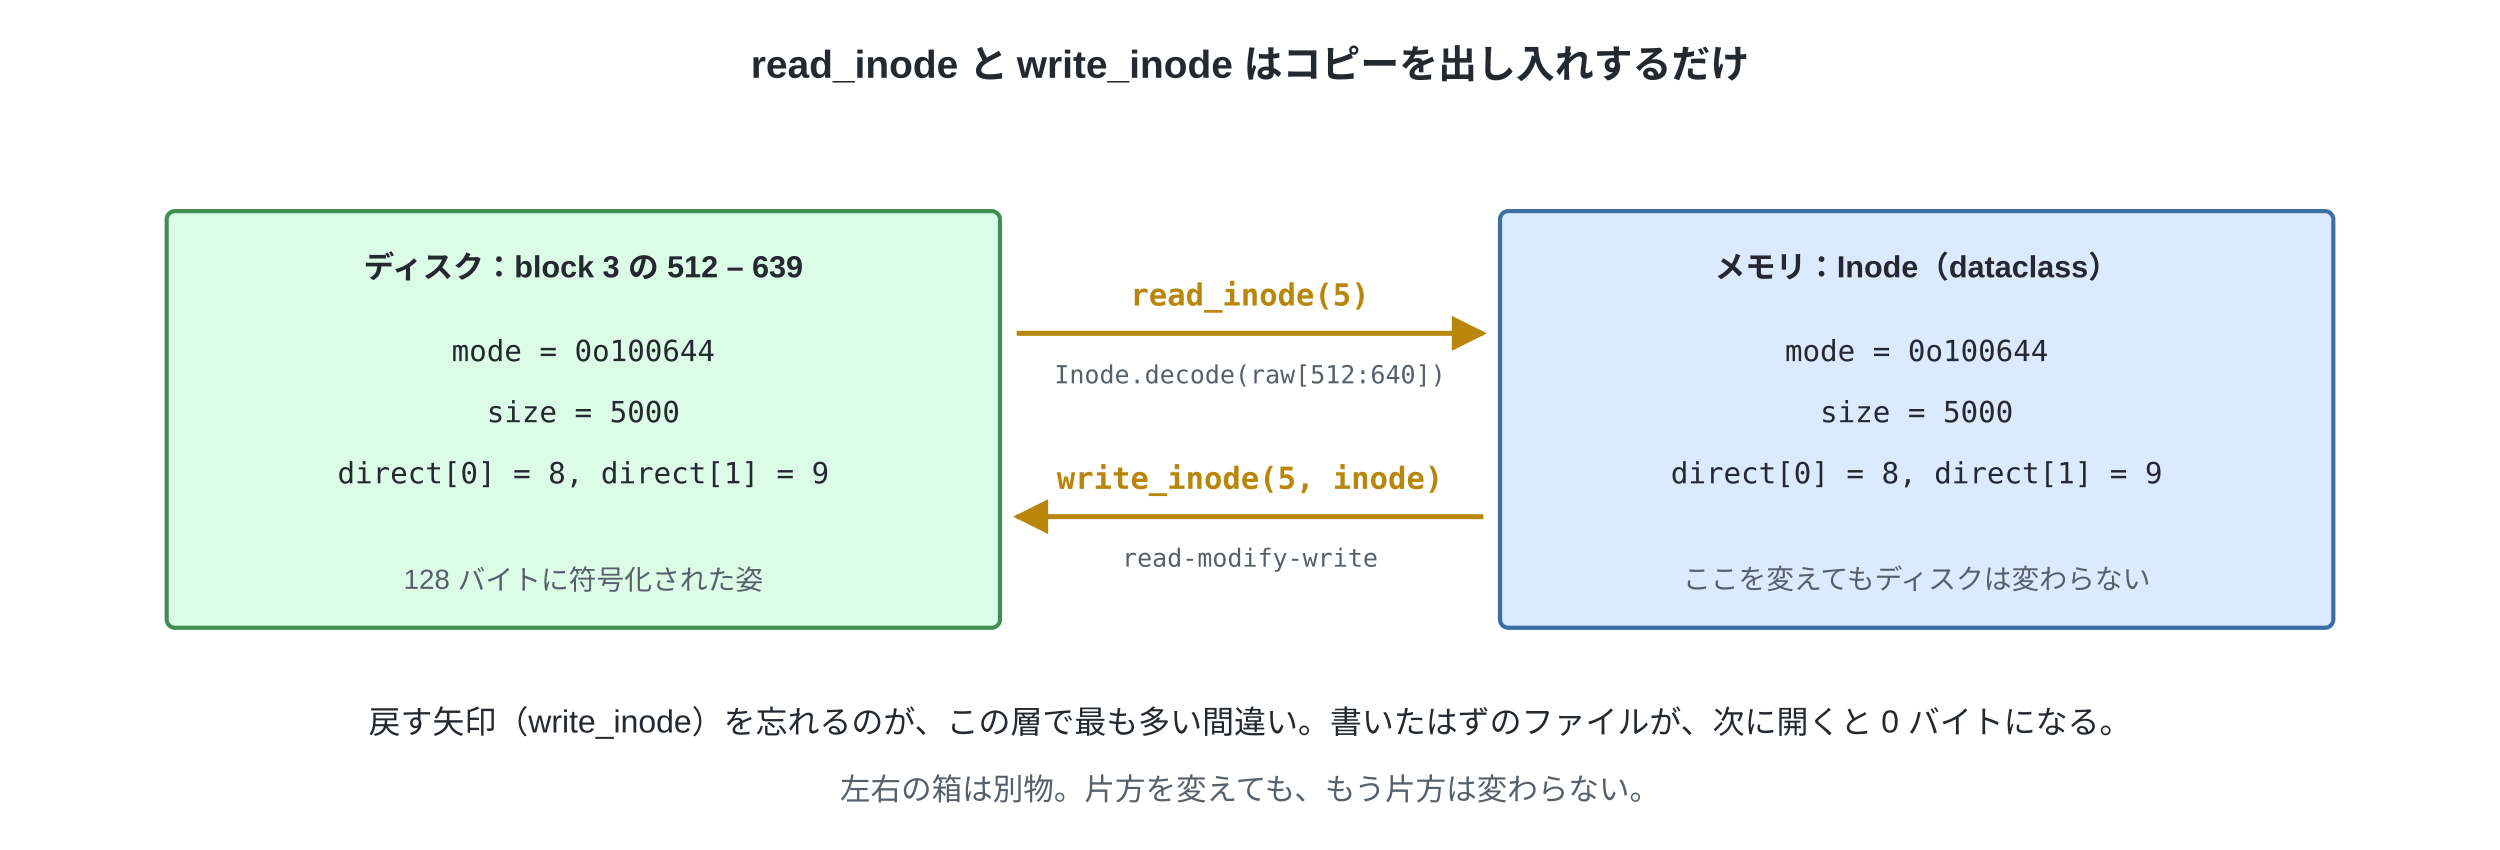
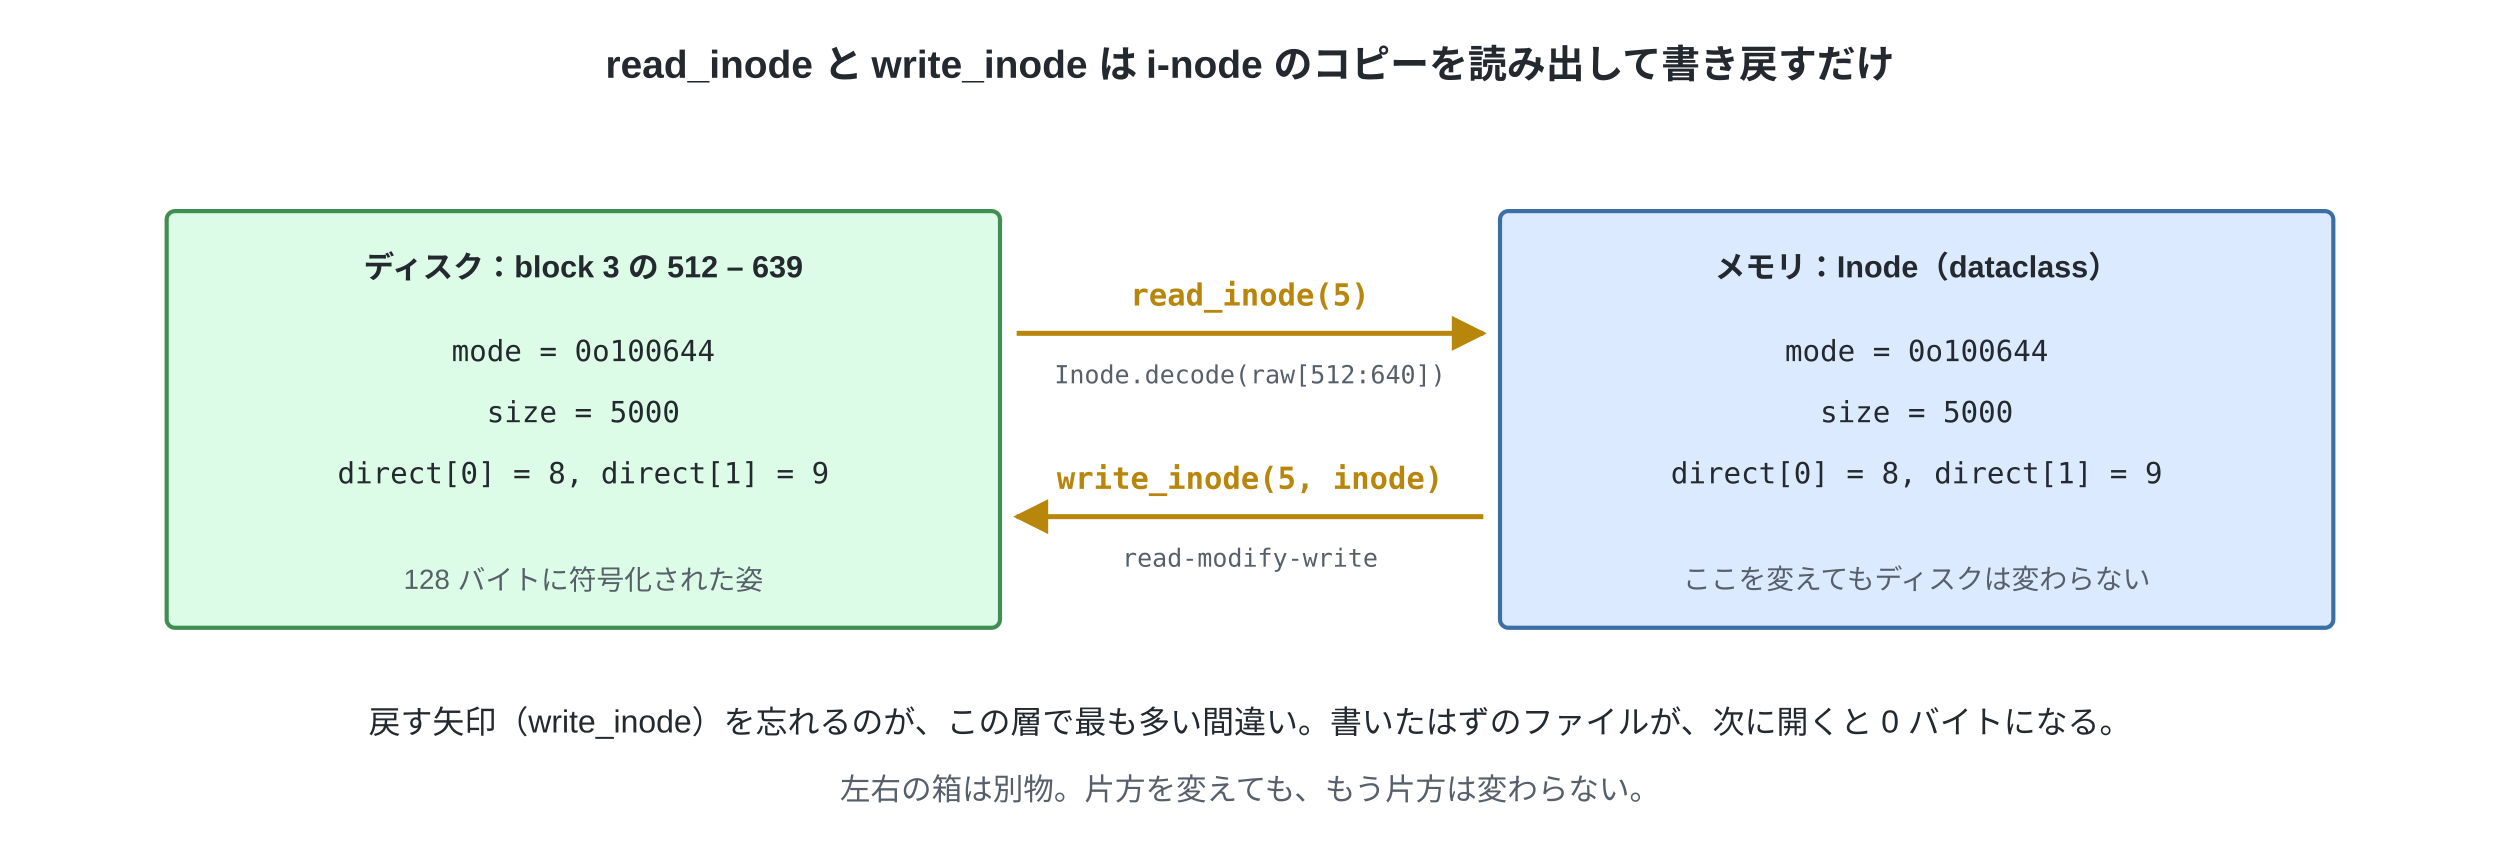
<svg xmlns="http://www.w3.org/2000/svg" width="900" height="306" viewBox="0 0 900 306" role="img" font-family="Helvetica Neue, Arial, Hiragino Sans, Noto Sans JP, sans-serif">
  <rect x="0" y="0" width="900" height="306" fill="#ffffff" />
  <defs>
    <marker id="a" viewBox="0 0 10 10" refX="9" refY="5" markerWidth="7" markerHeight="7" orient="auto-start-reverse">
      <path d="M 0 0 L 10 5 L 0 10 z" fill="#b8860b" />
    </marker>
  </defs>
-   <text x="450" y="28" font-size="14" fill="#24292f" text-anchor="middle" font-family="Helvetica Neue, Arial, Hiragino Sans, Noto Sans JP, sans-serif" font-weight="bold">read_inode と write_inode はコピーを出し入れするだけ</text>
+   <text x="450" y="28" font-size="14" fill="#24292f" text-anchor="middle" font-family="Helvetica Neue, Arial, Hiragino Sans, Noto Sans JP, sans-serif" font-weight="bold">read_inode と write_inode は i-node のコピーを読み出して書き戻すだけ</text>
  <rect x="60" y="76" width="300" height="150" rx="3" fill="#dcfce7" stroke="#3f8f52" stroke-width="1.5" />
  <text x="210" y="100" font-size="11" fill="#24292f" text-anchor="middle" font-family="Helvetica Neue, Arial, Hiragino Sans, Noto Sans JP, sans-serif" font-weight="bold">ディスク：block 3 の 512 – 639</text>
  <text x="210" y="130" font-size="10.5" fill="#24292f" text-anchor="middle" font-family="SFMono-Regular, Menlo, Consolas, monospace" font-weight="normal">mode = 0o100644</text>
  <text x="210" y="152" font-size="10.5" fill="#24292f" text-anchor="middle" font-family="SFMono-Regular, Menlo, Consolas, monospace" font-weight="normal">size  = 5000</text>
  <text x="210" y="174" font-size="10.5" fill="#24292f" text-anchor="middle" font-family="SFMono-Regular, Menlo, Consolas, monospace" font-weight="normal">direct[0] = 8, direct[1] = 9</text>
  <text x="210" y="212" font-size="10" fill="#57606a" text-anchor="middle" font-family="Helvetica Neue, Arial, Hiragino Sans, Noto Sans JP, sans-serif" font-weight="normal">128 バイトに符号化された姿</text>
  <rect x="540" y="76" width="300" height="150" rx="3" fill="#dbeafe" stroke="#3b6ea5" stroke-width="1.5" />
  <text x="690" y="100" font-size="11" fill="#24292f" text-anchor="middle" font-family="Helvetica Neue, Arial, Hiragino Sans, Noto Sans JP, sans-serif" font-weight="bold">メモリ：Inode（dataclass）</text>
  <text x="690" y="130" font-size="10.5" fill="#24292f" text-anchor="middle" font-family="SFMono-Regular, Menlo, Consolas, monospace" font-weight="normal">mode = 0o100644</text>
  <text x="690" y="152" font-size="10.5" fill="#24292f" text-anchor="middle" font-family="SFMono-Regular, Menlo, Consolas, monospace" font-weight="normal">size  = 5000</text>
  <text x="690" y="174" font-size="10.5" fill="#24292f" text-anchor="middle" font-family="SFMono-Regular, Menlo, Consolas, monospace" font-weight="normal">direct[0] = 8, direct[1] = 9</text>
  <text x="690" y="212" font-size="10" fill="#57606a" text-anchor="middle" font-family="Helvetica Neue, Arial, Hiragino Sans, Noto Sans JP, sans-serif" font-weight="normal">ここを変えてもディスクは変わらない</text>
  <path d="M 366 120 L 534 120" stroke="#b8860b" stroke-width="1.8" fill="none" marker-end="url(#a)" />
  <text x="450" y="110" font-size="11" fill="#b8860b" text-anchor="middle" font-family="SFMono-Regular, Menlo, Consolas, monospace" font-weight="bold">read_inode(5)</text>
  <text x="450" y="138" font-size="9" fill="#57606a" text-anchor="middle" font-family="SFMono-Regular, Menlo, Consolas, monospace" font-weight="normal">Inode.decode(raw[512:640])</text>
  <path d="M 534 186 L 366 186" stroke="#b8860b" stroke-width="1.8" fill="none" marker-end="url(#a)" />
  <text x="450" y="176" font-size="11" fill="#b8860b" text-anchor="middle" font-family="SFMono-Regular, Menlo, Consolas, monospace" font-weight="bold">write_inode(5, inode)</text>
  <text x="450" y="204" font-size="9" fill="#57606a" text-anchor="middle" font-family="SFMono-Regular, Menlo, Consolas, monospace" font-weight="normal">read-modify-write</text>
  <text x="450" y="264" font-size="11.5" fill="#24292f" text-anchor="middle" font-family="Helvetica Neue, Arial, Hiragino Sans, Noto Sans JP, sans-serif" font-weight="normal">戻す矢印（write_inode）を忘れるのが、この層で最も多い間違い。書いたはずのファイルが、次に開くと 0 バイトになる。</text>
  <text x="450" y="288" font-size="11" fill="#57606a" text-anchor="middle" font-family="Helvetica Neue, Arial, Hiragino Sans, Noto Sans JP, sans-serif" font-weight="normal">左右の箱は別物。片方を変えても、もう片方は変わらない。</text>
</svg>
